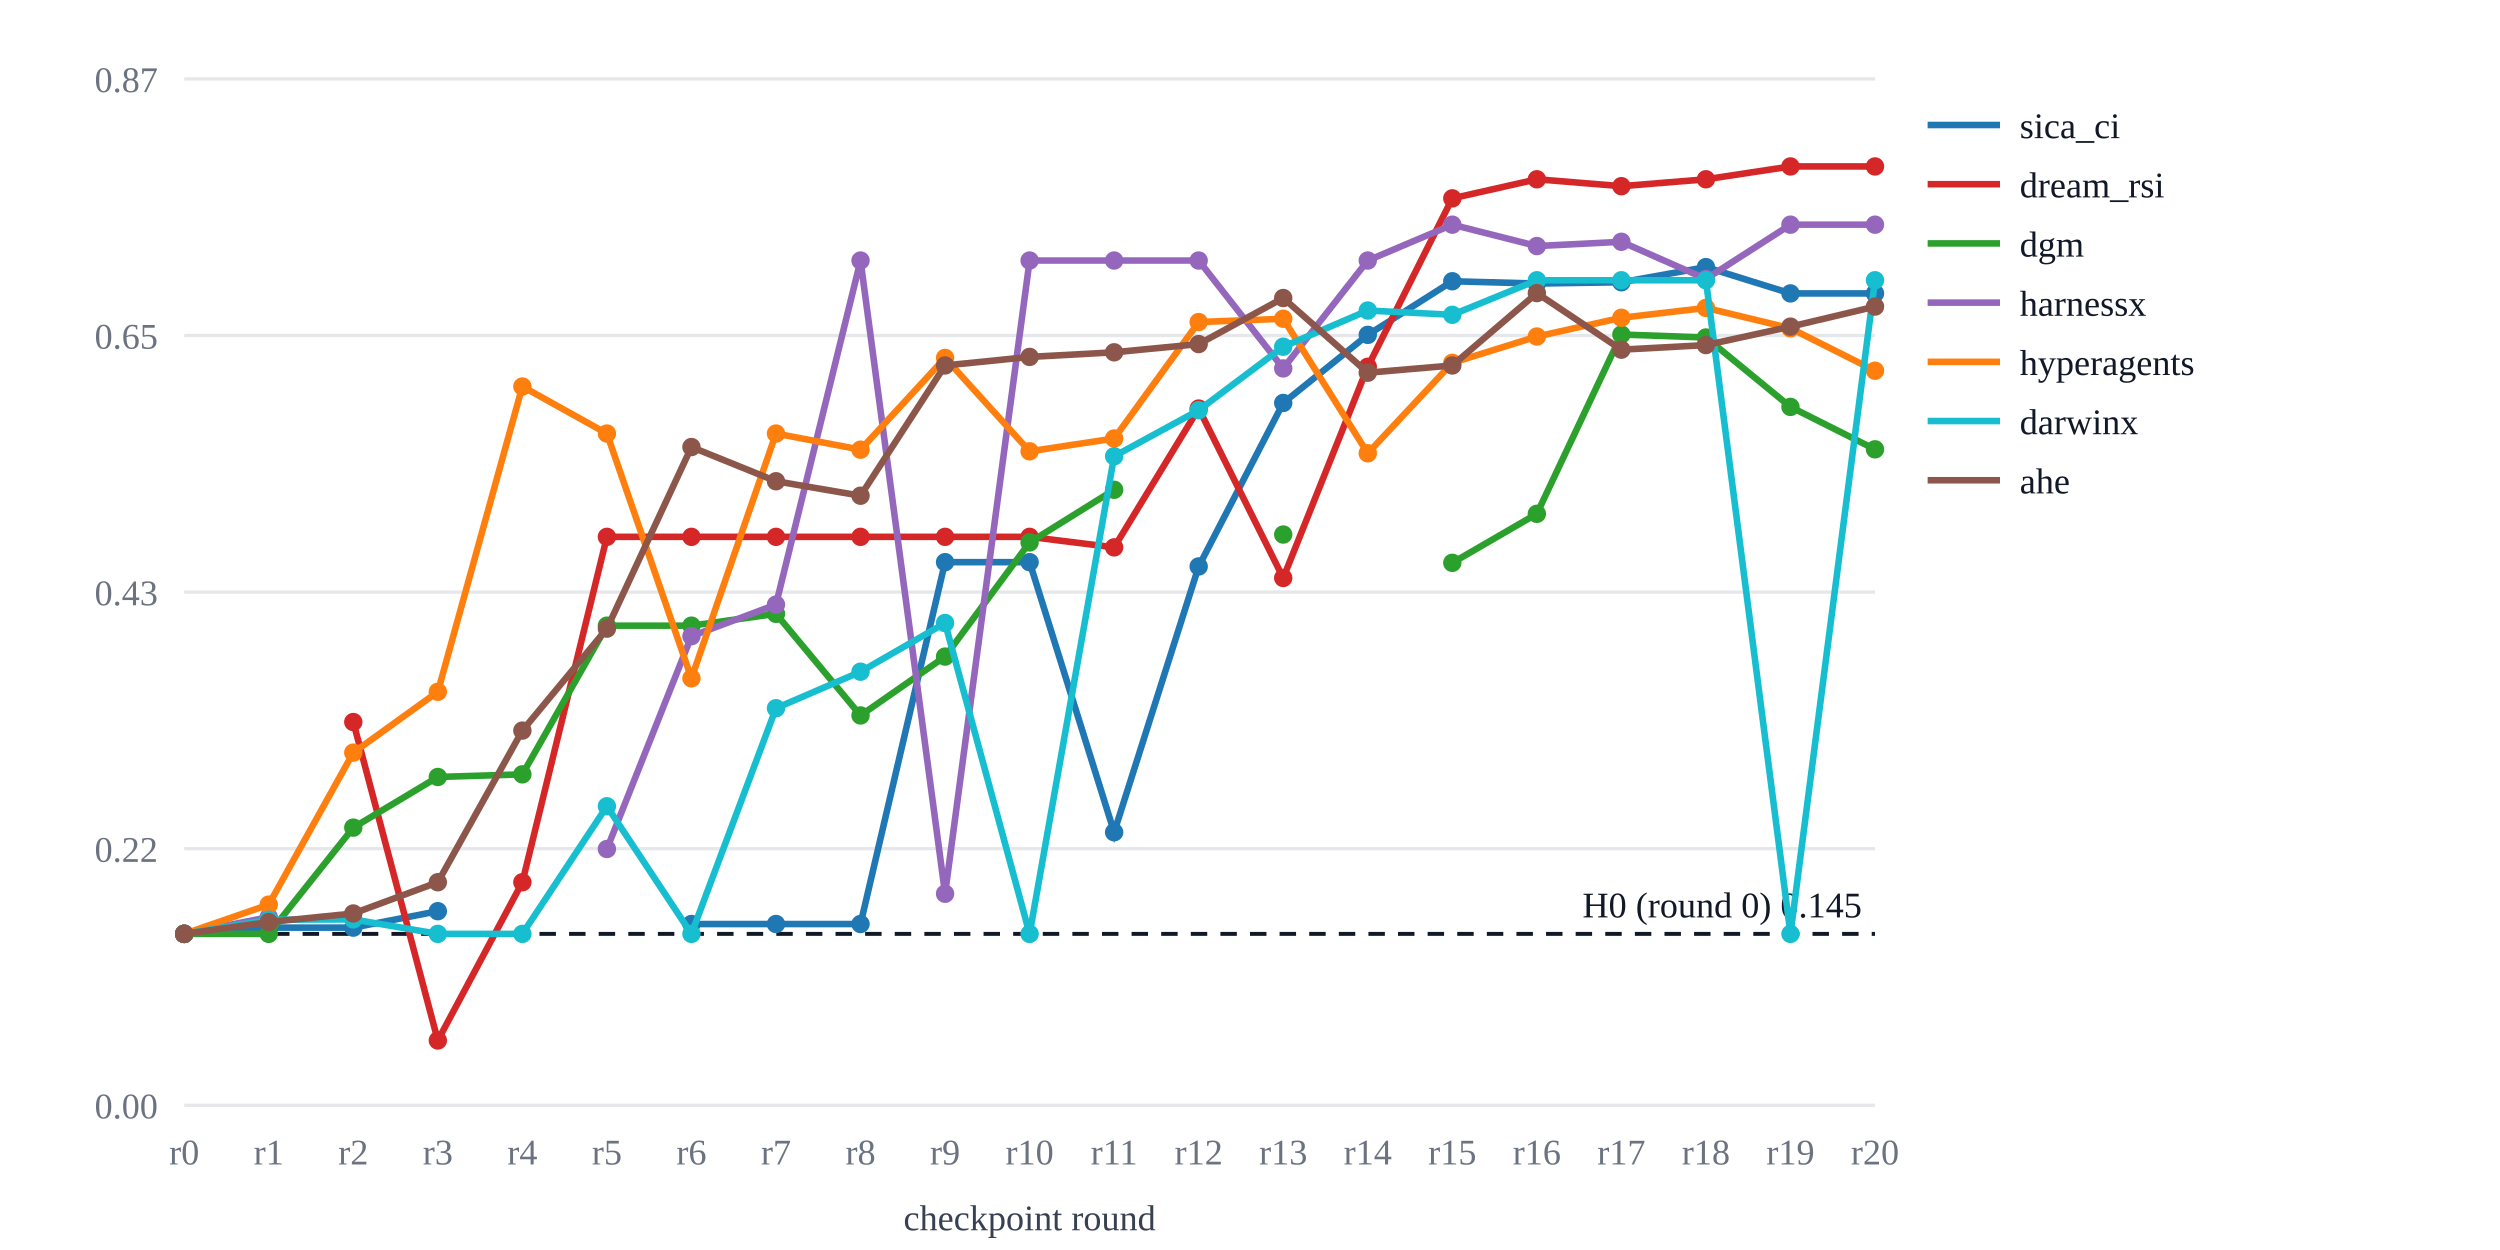
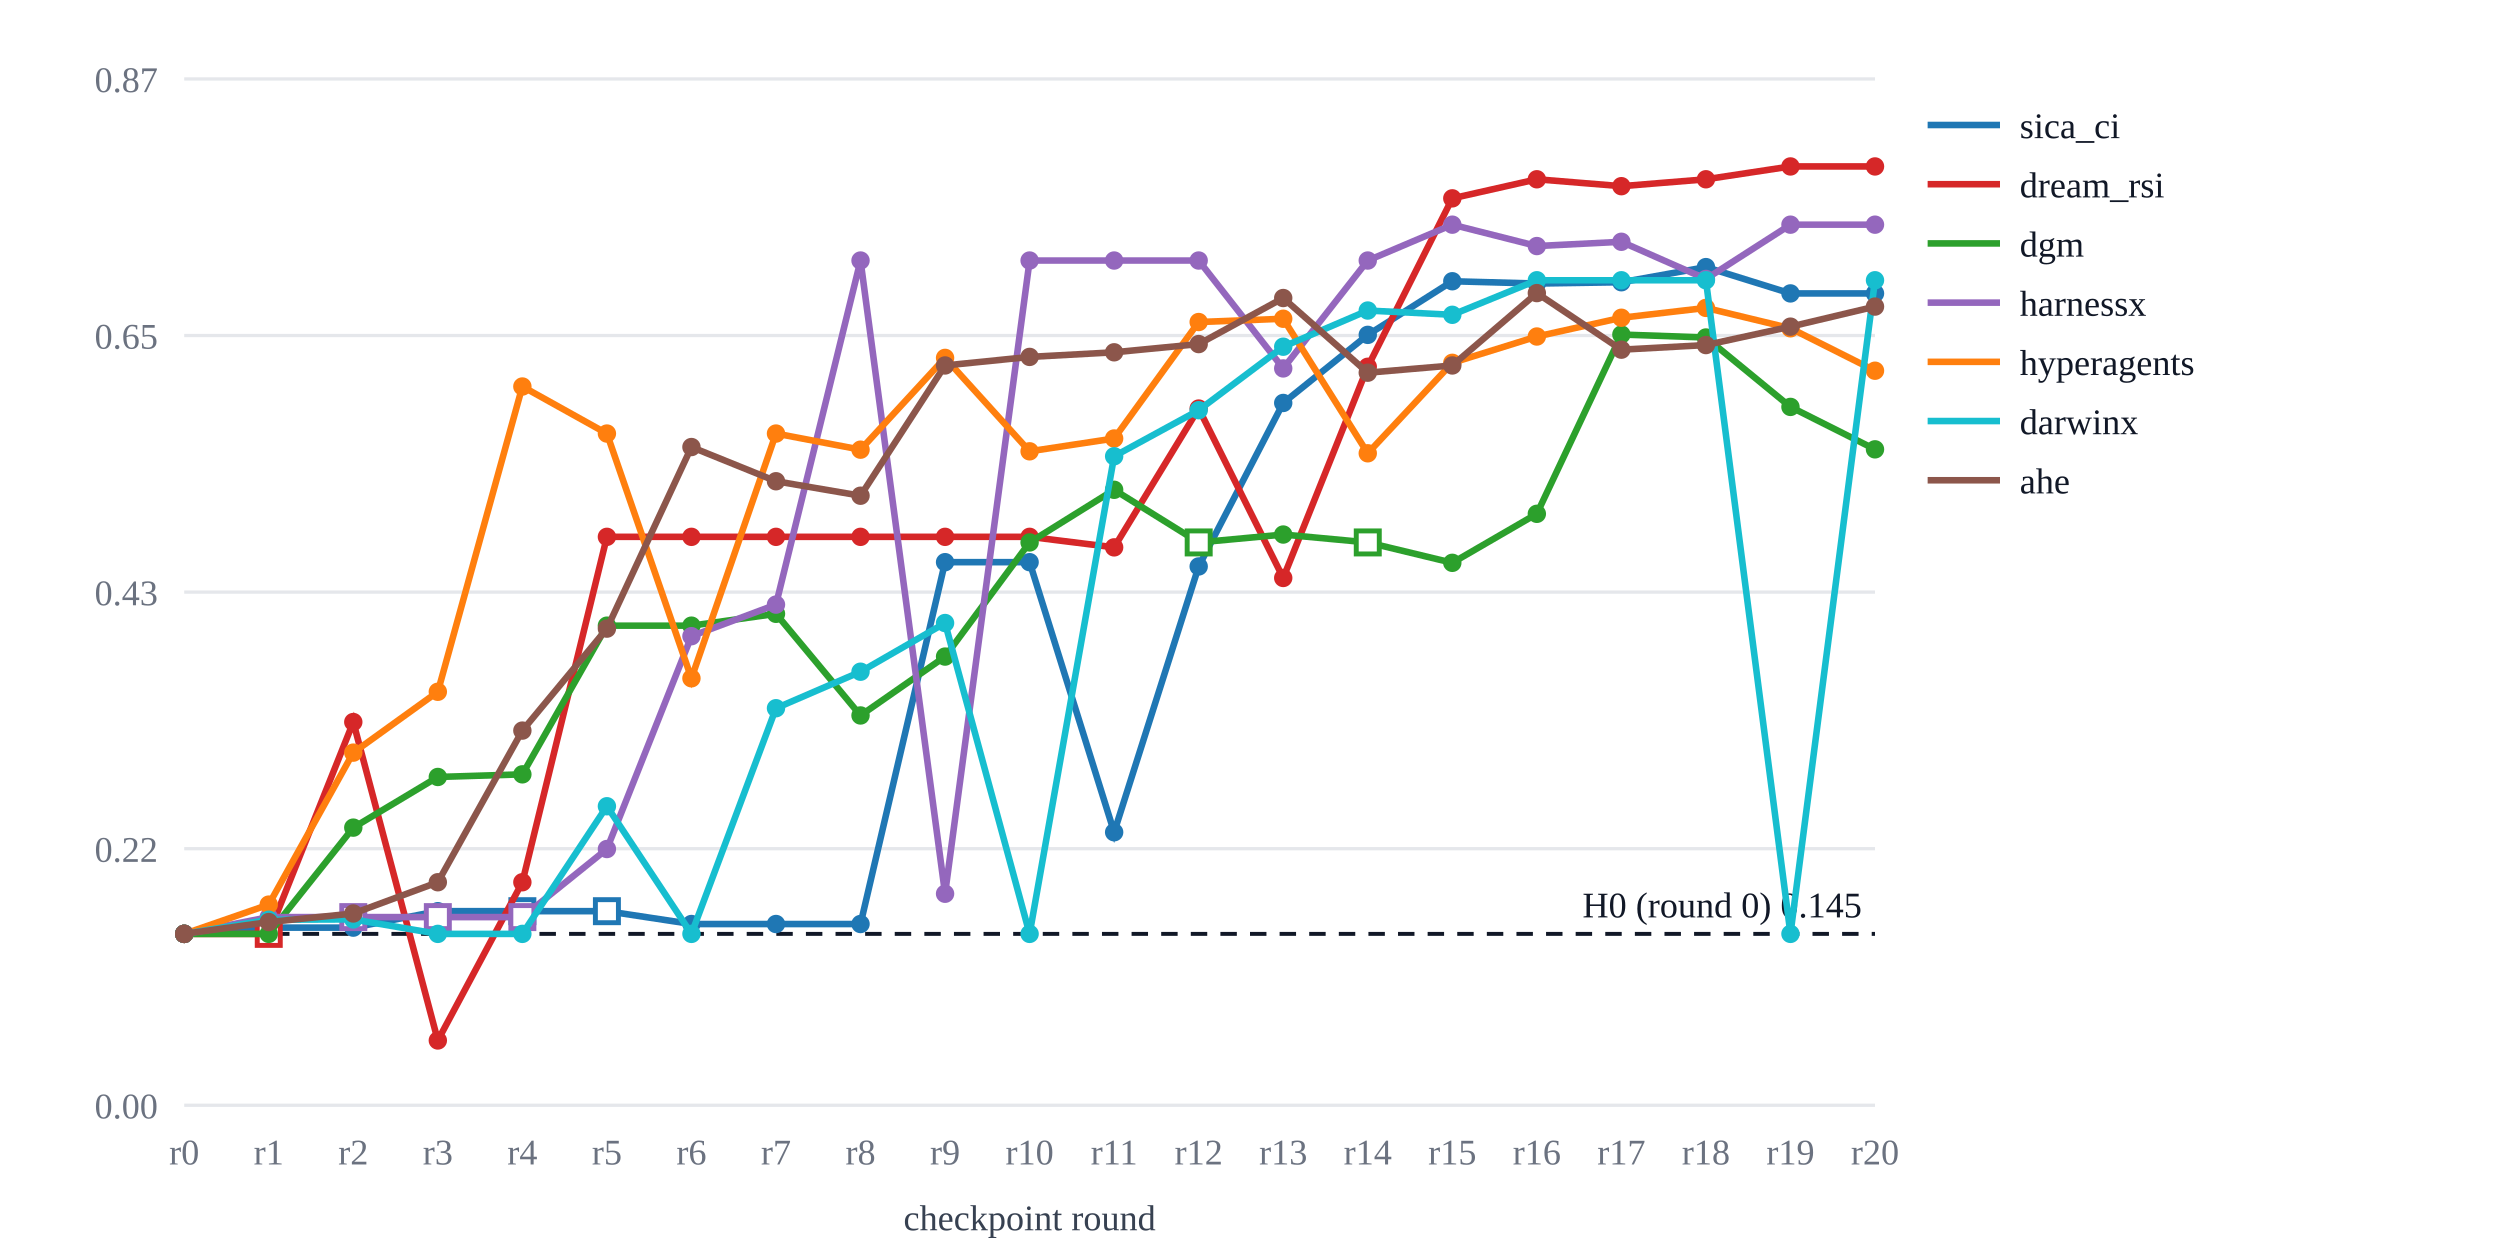
<svg xmlns="http://www.w3.org/2000/svg" width="760" height="380" viewBox="0 0 760 380" role="img" aria-label="Score by checkpoint round on train">
  <rect width="760" height="380" fill="#ffffff" />
  <line x1="56" y1="336.0" x2="570" y2="336.0" stroke="#e5e7eb" stroke-width="1" />
  <text x="48" y="340.0" font-size="11" fill="#6b7280" text-anchor="end">0.00</text>
  <line x1="56" y1="258.0" x2="570" y2="258.0" stroke="#e5e7eb" stroke-width="1" />
  <text x="48" y="262.0" font-size="11" fill="#6b7280" text-anchor="end">0.22</text>
  <line x1="56" y1="180.0" x2="570" y2="180.0" stroke="#e5e7eb" stroke-width="1" />
  <text x="48" y="184.0" font-size="11" fill="#6b7280" text-anchor="end">0.43</text>
  <line x1="56" y1="102.0" x2="570" y2="102.0" stroke="#e5e7eb" stroke-width="1" />
  <text x="48" y="106.0" font-size="11" fill="#6b7280" text-anchor="end">0.65</text>
  <line x1="56" y1="24.0" x2="570" y2="24.0" stroke="#e5e7eb" stroke-width="1" />
  <text x="48" y="28.0" font-size="11" fill="#6b7280" text-anchor="end">0.87</text>
  <text x="56.0" y="354" font-size="11" fill="#6b7280" text-anchor="middle">r0</text>
  <text x="81.7" y="354" font-size="11" fill="#6b7280" text-anchor="middle">r1</text>
  <text x="107.4" y="354" font-size="11" fill="#6b7280" text-anchor="middle">r2</text>
  <text x="133.1" y="354" font-size="11" fill="#6b7280" text-anchor="middle">r3</text>
  <text x="158.8" y="354" font-size="11" fill="#6b7280" text-anchor="middle">r4</text>
  <text x="184.5" y="354" font-size="11" fill="#6b7280" text-anchor="middle">r5</text>
  <text x="210.2" y="354" font-size="11" fill="#6b7280" text-anchor="middle">r6</text>
  <text x="235.9" y="354" font-size="11" fill="#6b7280" text-anchor="middle">r7</text>
  <text x="261.6" y="354" font-size="11" fill="#6b7280" text-anchor="middle">r8</text>
  <text x="287.3" y="354" font-size="11" fill="#6b7280" text-anchor="middle">r9</text>
  <text x="313.0" y="354" font-size="11" fill="#6b7280" text-anchor="middle">r10</text>
  <text x="338.7" y="354" font-size="11" fill="#6b7280" text-anchor="middle">r11</text>
  <text x="364.4" y="354" font-size="11" fill="#6b7280" text-anchor="middle">r12</text>
  <text x="390.1" y="354" font-size="11" fill="#6b7280" text-anchor="middle">r13</text>
  <text x="415.8" y="354" font-size="11" fill="#6b7280" text-anchor="middle">r14</text>
  <text x="441.5" y="354" font-size="11" fill="#6b7280" text-anchor="middle">r15</text>
  <text x="467.2" y="354" font-size="11" fill="#6b7280" text-anchor="middle">r16</text>
  <text x="492.9" y="354" font-size="11" fill="#6b7280" text-anchor="middle">r17</text>
  <text x="518.6" y="354" font-size="11" fill="#6b7280" text-anchor="middle">r18</text>
  <text x="544.3" y="354" font-size="11" fill="#6b7280" text-anchor="middle">r19</text>
  <text x="570.0" y="354" font-size="11" fill="#6b7280" text-anchor="middle">r20</text>
  <line x1="56" y1="283.9" x2="570" y2="283.9" stroke="#111827" stroke-width="1.2" stroke-dasharray="5 4" />
  <text x="566" y="278.9" font-size="11" fill="#111827" text-anchor="end">H0 (round 0) 0.145</text>
  <g data-method-line="sica_ci">
-     <path d="M56.0,283.9 L56.0,283.9 L81.7,282.0 L107.4,282.0 L133.1,277.0" fill="none" stroke="#1f77b4" stroke-width="2" />
-     <path d="M210.2,280.9 L235.9,280.9 L261.6,280.9 L287.3,170.9 L313.0,170.9 L338.7,253.0 L364.4,172.2 L390.1,122.5 L415.8,101.8 L441.5,85.5 L467.2,86.2 L492.9,85.8 L518.6,81.2 L544.3,89.2 L570.0,89.2" fill="none" stroke="#1f77b4" stroke-width="2" />
+     <path d="M56.0,283.9 L56.0,283.9 L81.7,282.0 L107.4,282.0 L133.1,277.0 L158.8,277.0 L184.5,277.0 L210.2,280.9 L235.9,280.9 L261.6,280.9 L287.3,170.9 L313.0,170.9 L338.7,253.0 L364.4,172.2 L390.1,122.5 L415.8,101.8 L441.5,85.5 L467.2,86.2 L492.9,85.8 L518.6,81.2 L544.3,89.2 L570.0,89.2" fill="none" stroke="#1f77b4" stroke-width="2" />
    <circle cx="56.0" cy="283.9" r="2.8" fill="#1f77b4" />
    <circle cx="56.0" cy="283.9" r="2.8" fill="#1f77b4" />
    <circle cx="81.7" cy="282.0" r="2.8" fill="#1f77b4" />
    <circle cx="107.4" cy="282.0" r="2.8" fill="#1f77b4" />
    <circle cx="133.1" cy="277.0" r="2.8" fill="#1f77b4" />
+     <rect x="155.3" y="273.5" width="7" height="7" fill="#fff" stroke="#1f77b4" stroke-width="1.5" data-inherited-round="4" />
+     <rect x="181.0" y="273.5" width="7" height="7" fill="#fff" stroke="#1f77b4" stroke-width="1.5" data-inherited-round="5" />
    <circle cx="210.2" cy="280.9" r="2.8" fill="#1f77b4" />
    <circle cx="235.9" cy="280.9" r="2.8" fill="#1f77b4" />
    <circle cx="261.6" cy="280.9" r="2.8" fill="#1f77b4" />
    <circle cx="287.3" cy="170.9" r="2.8" fill="#1f77b4" />
    <circle cx="313.0" cy="170.9" r="2.8" fill="#1f77b4" />
    <circle cx="338.7" cy="253.0" r="2.8" fill="#1f77b4" />
    <circle cx="364.4" cy="172.2" r="2.8" fill="#1f77b4" />
    <circle cx="390.1" cy="122.5" r="2.8" fill="#1f77b4" />
    <circle cx="415.8" cy="101.8" r="2.8" fill="#1f77b4" />
    <circle cx="441.5" cy="85.5" r="2.8" fill="#1f77b4" />
    <circle cx="467.2" cy="86.2" r="2.8" fill="#1f77b4" />
    <circle cx="492.9" cy="85.8" r="2.8" fill="#1f77b4" />
    <circle cx="518.6" cy="81.2" r="2.8" fill="#1f77b4" />
    <circle cx="544.3" cy="89.2" r="2.8" fill="#1f77b4" />
    <circle cx="570.0" cy="89.2" r="2.8" fill="#1f77b4" />
    <line x1="586" y1="38" x2="608" y2="38" stroke="#1f77b4" stroke-width="2" />
    <text x="614" y="42" font-size="11" fill="#111827">sica_ci</text>
  </g>
  <g data-method-line="dream_rsi">
-     <path d="M56.0,283.9 L56.0,283.9" fill="none" stroke="#d62728" stroke-width="2" />
-     <path d="M107.4,219.5 L133.1,316.3 L158.8,268.2 L184.5,163.2 L210.2,163.2 L235.9,163.2 L261.6,163.2 L287.3,163.2 L313.0,163.2 L338.7,166.4 L364.4,124.2 L390.1,175.7 L415.8,111.5 L441.5,60.3 L467.2,54.5 L492.9,56.6 L518.6,54.5 L544.3,50.6 L570.0,50.6" fill="none" stroke="#d62728" stroke-width="2" />
+     <path d="M56.0,283.9 L56.0,283.9 L81.7,283.9 L107.4,219.5 L133.1,316.3 L158.8,268.2 L184.5,163.2 L210.2,163.2 L235.9,163.2 L261.6,163.2 L287.3,163.2 L313.0,163.2 L338.7,166.4 L364.4,124.2 L390.1,175.7 L415.8,111.5 L441.5,60.3 L467.2,54.5 L492.9,56.6 L518.6,54.5 L544.3,50.6 L570.0,50.6" fill="none" stroke="#d62728" stroke-width="2" />
    <circle cx="56.0" cy="283.9" r="2.8" fill="#d62728" />
    <circle cx="56.0" cy="283.9" r="2.8" fill="#d62728" />
+     <rect x="78.2" y="280.4" width="7" height="7" fill="#fff" stroke="#d62728" stroke-width="1.5" data-inherited-round="1" />
    <circle cx="107.4" cy="219.5" r="2.8" fill="#d62728" />
    <circle cx="133.1" cy="316.3" r="2.8" fill="#d62728" />
    <circle cx="158.8" cy="268.2" r="2.8" fill="#d62728" />
    <circle cx="184.5" cy="163.2" r="2.8" fill="#d62728" />
    <circle cx="210.2" cy="163.2" r="2.8" fill="#d62728" />
    <circle cx="235.9" cy="163.2" r="2.8" fill="#d62728" />
    <circle cx="261.6" cy="163.2" r="2.8" fill="#d62728" />
    <circle cx="287.3" cy="163.2" r="2.8" fill="#d62728" />
    <circle cx="313.0" cy="163.2" r="2.8" fill="#d62728" />
    <circle cx="338.7" cy="166.4" r="2.8" fill="#d62728" />
    <circle cx="364.4" cy="124.2" r="2.8" fill="#d62728" />
    <circle cx="390.1" cy="175.7" r="2.8" fill="#d62728" />
    <circle cx="415.8" cy="111.5" r="2.8" fill="#d62728" />
    <circle cx="441.5" cy="60.3" r="2.8" fill="#d62728" />
    <circle cx="467.2" cy="54.5" r="2.8" fill="#d62728" />
    <circle cx="492.9" cy="56.6" r="2.8" fill="#d62728" />
    <circle cx="518.6" cy="54.5" r="2.8" fill="#d62728" />
    <circle cx="544.3" cy="50.6" r="2.8" fill="#d62728" />
    <circle cx="570.0" cy="50.6" r="2.8" fill="#d62728" />
    <line x1="586" y1="56" x2="608" y2="56" stroke="#d62728" stroke-width="2" />
    <text x="614" y="60" font-size="11" fill="#111827">dream_rsi</text>
  </g>
  <g data-method-line="dgm">
-     <path d="M56.0,283.9 L56.0,283.9 L81.7,283.9 L107.4,251.6 L133.1,236.2 L158.8,235.4 L184.5,190.2 L210.2,190.2 L235.9,186.6 L261.6,217.5 L287.3,199.6 L313.0,164.9 L338.7,148.9" fill="none" stroke="#2ca02c" stroke-width="2" />
-     <path d="M390.1,162.5" fill="none" stroke="#2ca02c" stroke-width="2" />
-     <path d="M441.5,171.1 L467.2,156.2 L492.9,101.7 L518.6,102.6 L544.3,123.7 L570.0,136.6" fill="none" stroke="#2ca02c" stroke-width="2" />
+     <path d="M56.0,283.9 L56.0,283.9 L81.7,283.9 L107.4,251.6 L133.1,236.2 L158.8,235.4 L184.5,190.2 L210.2,190.2 L235.9,186.6 L261.6,217.5 L287.3,199.6 L313.0,164.9 L338.7,148.9 L364.4,164.9 L390.1,162.5 L415.8,164.9 L441.5,171.1 L467.2,156.2 L492.9,101.7 L518.6,102.6 L544.3,123.7 L570.0,136.6" fill="none" stroke="#2ca02c" stroke-width="2" />
    <circle cx="56.0" cy="283.9" r="2.8" fill="#2ca02c" />
    <circle cx="56.0" cy="283.9" r="2.8" fill="#2ca02c" />
    <circle cx="81.7" cy="283.9" r="2.8" fill="#2ca02c" />
    <circle cx="107.4" cy="251.6" r="2.8" fill="#2ca02c" />
    <circle cx="133.1" cy="236.2" r="2.8" fill="#2ca02c" />
    <circle cx="158.8" cy="235.4" r="2.8" fill="#2ca02c" />
    <circle cx="184.5" cy="190.2" r="2.8" fill="#2ca02c" />
    <circle cx="210.2" cy="190.2" r="2.8" fill="#2ca02c" />
    <circle cx="235.9" cy="186.6" r="2.8" fill="#2ca02c" />
    <circle cx="261.6" cy="217.5" r="2.8" fill="#2ca02c" />
    <circle cx="287.3" cy="199.6" r="2.8" fill="#2ca02c" />
    <circle cx="313.0" cy="164.9" r="2.8" fill="#2ca02c" />
    <circle cx="338.7" cy="148.9" r="2.8" fill="#2ca02c" />
+     <rect x="360.9" y="161.4" width="7" height="7" fill="#fff" stroke="#2ca02c" stroke-width="1.5" data-inherited-round="12" />
    <circle cx="390.1" cy="162.5" r="2.8" fill="#2ca02c" />
+     <rect x="412.3" y="161.4" width="7" height="7" fill="#fff" stroke="#2ca02c" stroke-width="1.5" data-inherited-round="14" />
    <circle cx="441.5" cy="171.1" r="2.8" fill="#2ca02c" />
    <circle cx="467.2" cy="156.2" r="2.8" fill="#2ca02c" />
    <circle cx="492.9" cy="101.7" r="2.8" fill="#2ca02c" />
    <circle cx="518.6" cy="102.6" r="2.8" fill="#2ca02c" />
    <circle cx="544.3" cy="123.7" r="2.8" fill="#2ca02c" />
    <circle cx="570.0" cy="136.6" r="2.8" fill="#2ca02c" />
    <line x1="586" y1="74" x2="608" y2="74" stroke="#2ca02c" stroke-width="2" />
    <text x="614" y="78" font-size="11" fill="#111827">dgm</text>
  </g>
  <g data-method-line="harnessx">
-     <path d="M56.0,283.9 L56.0,283.9 L81.7,278.8" fill="none" stroke="#9467bd" stroke-width="2" />
-     <path d="M184.5,258.1 L210.2,193.4 L235.9,183.8 L261.6,79.2 L287.3,271.7 L313.0,79.2 L338.7,79.2 L364.4,79.2 L390.1,112.0 L415.8,79.2 L441.5,68.3 L467.2,74.8 L492.9,73.5 L518.6,84.8 L544.3,68.3 L570.0,68.3" fill="none" stroke="#9467bd" stroke-width="2" />
+     <path d="M56.0,283.9 L56.0,283.9 L81.7,278.8 L107.4,278.8 L133.1,278.8 L158.8,278.8 L184.5,258.1 L210.2,193.4 L235.9,183.8 L261.6,79.2 L287.3,271.7 L313.0,79.2 L338.7,79.2 L364.4,79.2 L390.1,112.0 L415.8,79.2 L441.5,68.3 L467.2,74.8 L492.9,73.5 L518.6,84.8 L544.3,68.3 L570.0,68.3" fill="none" stroke="#9467bd" stroke-width="2" />
    <circle cx="56.0" cy="283.9" r="2.8" fill="#9467bd" />
    <circle cx="56.0" cy="283.9" r="2.8" fill="#9467bd" />
    <circle cx="81.7" cy="278.8" r="2.8" fill="#9467bd" />
+     <rect x="103.9" y="275.3" width="7" height="7" fill="#fff" stroke="#9467bd" stroke-width="1.5" data-inherited-round="2" />
+     <rect x="129.6" y="275.3" width="7" height="7" fill="#fff" stroke="#9467bd" stroke-width="1.5" data-inherited-round="3" />
+     <rect x="155.3" y="275.3" width="7" height="7" fill="#fff" stroke="#9467bd" stroke-width="1.5" data-inherited-round="4" />
    <circle cx="184.5" cy="258.1" r="2.8" fill="#9467bd" />
    <circle cx="210.2" cy="193.4" r="2.8" fill="#9467bd" />
    <circle cx="235.9" cy="183.8" r="2.8" fill="#9467bd" />
    <circle cx="261.6" cy="79.2" r="2.8" fill="#9467bd" />
    <circle cx="287.3" cy="271.7" r="2.8" fill="#9467bd" />
    <circle cx="313.0" cy="79.2" r="2.8" fill="#9467bd" />
    <circle cx="338.7" cy="79.2" r="2.8" fill="#9467bd" />
    <circle cx="364.4" cy="79.2" r="2.8" fill="#9467bd" />
    <circle cx="390.1" cy="112.0" r="2.8" fill="#9467bd" />
    <circle cx="415.8" cy="79.2" r="2.8" fill="#9467bd" />
    <circle cx="441.5" cy="68.3" r="2.8" fill="#9467bd" />
    <circle cx="467.2" cy="74.8" r="2.8" fill="#9467bd" />
    <circle cx="492.9" cy="73.5" r="2.8" fill="#9467bd" />
    <circle cx="518.6" cy="84.8" r="2.8" fill="#9467bd" />
    <circle cx="544.3" cy="68.3" r="2.8" fill="#9467bd" />
    <circle cx="570.0" cy="68.3" r="2.8" fill="#9467bd" />
    <line x1="586" y1="92" x2="608" y2="92" stroke="#9467bd" stroke-width="2" />
    <text x="614" y="96" font-size="11" fill="#111827">harnessx</text>
  </g>
  <g data-method-line="hyperagents">
    <path d="M56.0,283.9 L56.0,283.9 L81.7,275.0 L107.4,228.8 L133.1,210.3 L158.8,117.5 L184.5,131.8 L210.2,206.2 L235.9,131.8 L261.6,136.7 L287.3,108.8 L313.0,137.2 L338.7,133.3 L364.4,97.9 L390.1,96.9 L415.8,137.8 L441.5,110.3 L467.2,102.3 L492.9,96.6 L518.6,93.6 L544.3,99.8 L570.0,112.7" fill="none" stroke="#ff7f0e" stroke-width="2" />
    <circle cx="56.0" cy="283.9" r="2.8" fill="#ff7f0e" />
    <circle cx="56.0" cy="283.9" r="2.8" fill="#ff7f0e" />
    <circle cx="81.7" cy="275.0" r="2.8" fill="#ff7f0e" />
    <circle cx="107.4" cy="228.8" r="2.8" fill="#ff7f0e" />
    <circle cx="133.1" cy="210.3" r="2.8" fill="#ff7f0e" />
    <circle cx="158.8" cy="117.5" r="2.8" fill="#ff7f0e" />
    <circle cx="184.5" cy="131.8" r="2.8" fill="#ff7f0e" />
    <circle cx="210.2" cy="206.2" r="2.8" fill="#ff7f0e" />
    <circle cx="235.9" cy="131.8" r="2.8" fill="#ff7f0e" />
    <circle cx="261.6" cy="136.7" r="2.8" fill="#ff7f0e" />
    <circle cx="287.3" cy="108.8" r="2.8" fill="#ff7f0e" />
    <circle cx="313.0" cy="137.2" r="2.8" fill="#ff7f0e" />
    <circle cx="338.7" cy="133.3" r="2.8" fill="#ff7f0e" />
    <circle cx="364.4" cy="97.9" r="2.8" fill="#ff7f0e" />
    <circle cx="390.1" cy="96.9" r="2.8" fill="#ff7f0e" />
    <circle cx="415.8" cy="137.8" r="2.8" fill="#ff7f0e" />
    <circle cx="441.5" cy="110.3" r="2.8" fill="#ff7f0e" />
    <circle cx="467.2" cy="102.3" r="2.8" fill="#ff7f0e" />
    <circle cx="492.9" cy="96.6" r="2.8" fill="#ff7f0e" />
    <circle cx="518.6" cy="93.6" r="2.8" fill="#ff7f0e" />
    <circle cx="544.3" cy="99.8" r="2.8" fill="#ff7f0e" />
    <circle cx="570.0" cy="112.7" r="2.8" fill="#ff7f0e" />
    <line x1="586" y1="110" x2="608" y2="110" stroke="#ff7f0e" stroke-width="2" />
    <text x="614" y="114" font-size="11" fill="#111827">hyperagents</text>
  </g>
  <g data-method-line="darwinx">
    <path d="M56.0,283.9 L56.0,283.9 L81.7,279.6 L107.4,279.5 L133.1,283.9 L158.8,283.9 L184.5,245.1 L210.2,283.9 L235.9,215.3 L261.6,204.2 L287.3,189.4 L313.0,283.9 L338.7,138.7 L364.4,124.7 L390.1,105.4 L415.8,94.4 L441.5,95.7 L467.2,85.2 L492.9,85.2 L518.6,85.2 L544.3,283.9 L570.0,85.2" fill="none" stroke="#17becf" stroke-width="2" />
    <circle cx="56.0" cy="283.9" r="2.8" fill="#17becf" />
    <circle cx="56.0" cy="283.9" r="2.8" fill="#17becf" />
    <circle cx="81.7" cy="279.6" r="2.8" fill="#17becf" />
    <circle cx="107.4" cy="279.5" r="2.8" fill="#17becf" />
    <circle cx="133.1" cy="283.9" r="2.8" fill="#17becf" />
    <circle cx="158.8" cy="283.9" r="2.8" fill="#17becf" />
    <circle cx="184.5" cy="245.1" r="2.8" fill="#17becf" />
    <circle cx="210.2" cy="283.9" r="2.8" fill="#17becf" />
    <circle cx="235.9" cy="215.3" r="2.8" fill="#17becf" />
    <circle cx="261.6" cy="204.2" r="2.8" fill="#17becf" />
    <circle cx="287.3" cy="189.4" r="2.8" fill="#17becf" />
    <circle cx="313.0" cy="283.9" r="2.8" fill="#17becf" />
    <circle cx="338.7" cy="138.7" r="2.8" fill="#17becf" />
    <circle cx="364.4" cy="124.7" r="2.8" fill="#17becf" />
    <circle cx="390.1" cy="105.4" r="2.8" fill="#17becf" />
    <circle cx="415.8" cy="94.4" r="2.8" fill="#17becf" />
    <circle cx="441.5" cy="95.7" r="2.8" fill="#17becf" />
    <circle cx="467.2" cy="85.2" r="2.8" fill="#17becf" />
    <circle cx="492.9" cy="85.2" r="2.8" fill="#17becf" />
    <circle cx="518.6" cy="85.2" r="2.8" fill="#17becf" />
    <circle cx="544.3" cy="283.9" r="2.8" fill="#17becf" />
    <circle cx="570.0" cy="85.2" r="2.8" fill="#17becf" />
    <line x1="586" y1="128" x2="608" y2="128" stroke="#17becf" stroke-width="2" />
    <text x="614" y="132" font-size="11" fill="#111827">darwinx</text>
  </g>
  <g data-method-line="ahe">
    <path d="M56.0,283.9 L56.0,283.9 L81.7,280.3 L107.4,277.7 L133.1,268.2 L158.8,222.1 L184.5,191.1 L210.2,135.9 L235.9,146.3 L261.6,150.7 L287.3,111.1 L313.0,108.5 L338.7,107.1 L364.4,104.6 L390.1,90.6 L415.8,113.3 L441.5,111.1 L467.2,89.1 L492.9,106.3 L518.6,104.9 L544.3,99.3 L570.0,93.2" fill="none" stroke="#8c564b" stroke-width="2" />
    <circle cx="56.0" cy="283.9" r="2.8" fill="#8c564b" />
    <circle cx="56.0" cy="283.9" r="2.8" fill="#8c564b" />
    <circle cx="81.7" cy="280.3" r="2.8" fill="#8c564b" />
    <circle cx="107.4" cy="277.7" r="2.8" fill="#8c564b" />
    <circle cx="133.1" cy="268.2" r="2.8" fill="#8c564b" />
    <circle cx="158.8" cy="222.1" r="2.8" fill="#8c564b" />
    <circle cx="184.5" cy="191.1" r="2.8" fill="#8c564b" />
    <circle cx="210.2" cy="135.9" r="2.8" fill="#8c564b" />
    <circle cx="235.9" cy="146.3" r="2.8" fill="#8c564b" />
    <circle cx="261.6" cy="150.7" r="2.8" fill="#8c564b" />
    <circle cx="287.3" cy="111.1" r="2.8" fill="#8c564b" />
    <circle cx="313.0" cy="108.5" r="2.8" fill="#8c564b" />
    <circle cx="338.7" cy="107.1" r="2.8" fill="#8c564b" />
    <circle cx="364.4" cy="104.6" r="2.8" fill="#8c564b" />
    <circle cx="390.1" cy="90.6" r="2.8" fill="#8c564b" />
    <circle cx="415.8" cy="113.3" r="2.8" fill="#8c564b" />
    <circle cx="441.5" cy="111.1" r="2.8" fill="#8c564b" />
    <circle cx="467.2" cy="89.1" r="2.8" fill="#8c564b" />
    <circle cx="492.9" cy="106.3" r="2.8" fill="#8c564b" />
    <circle cx="518.6" cy="104.9" r="2.8" fill="#8c564b" />
    <circle cx="544.3" cy="99.3" r="2.8" fill="#8c564b" />
    <circle cx="570.0" cy="93.2" r="2.8" fill="#8c564b" />
    <line x1="586" y1="146" x2="608" y2="146" stroke="#8c564b" stroke-width="2" />
    <text x="614" y="150" font-size="11" fill="#111827">ahe</text>
  </g>
  <text x="313" y="374" font-size="11" fill="#374151" text-anchor="middle">checkpoint round</text>
</svg>
